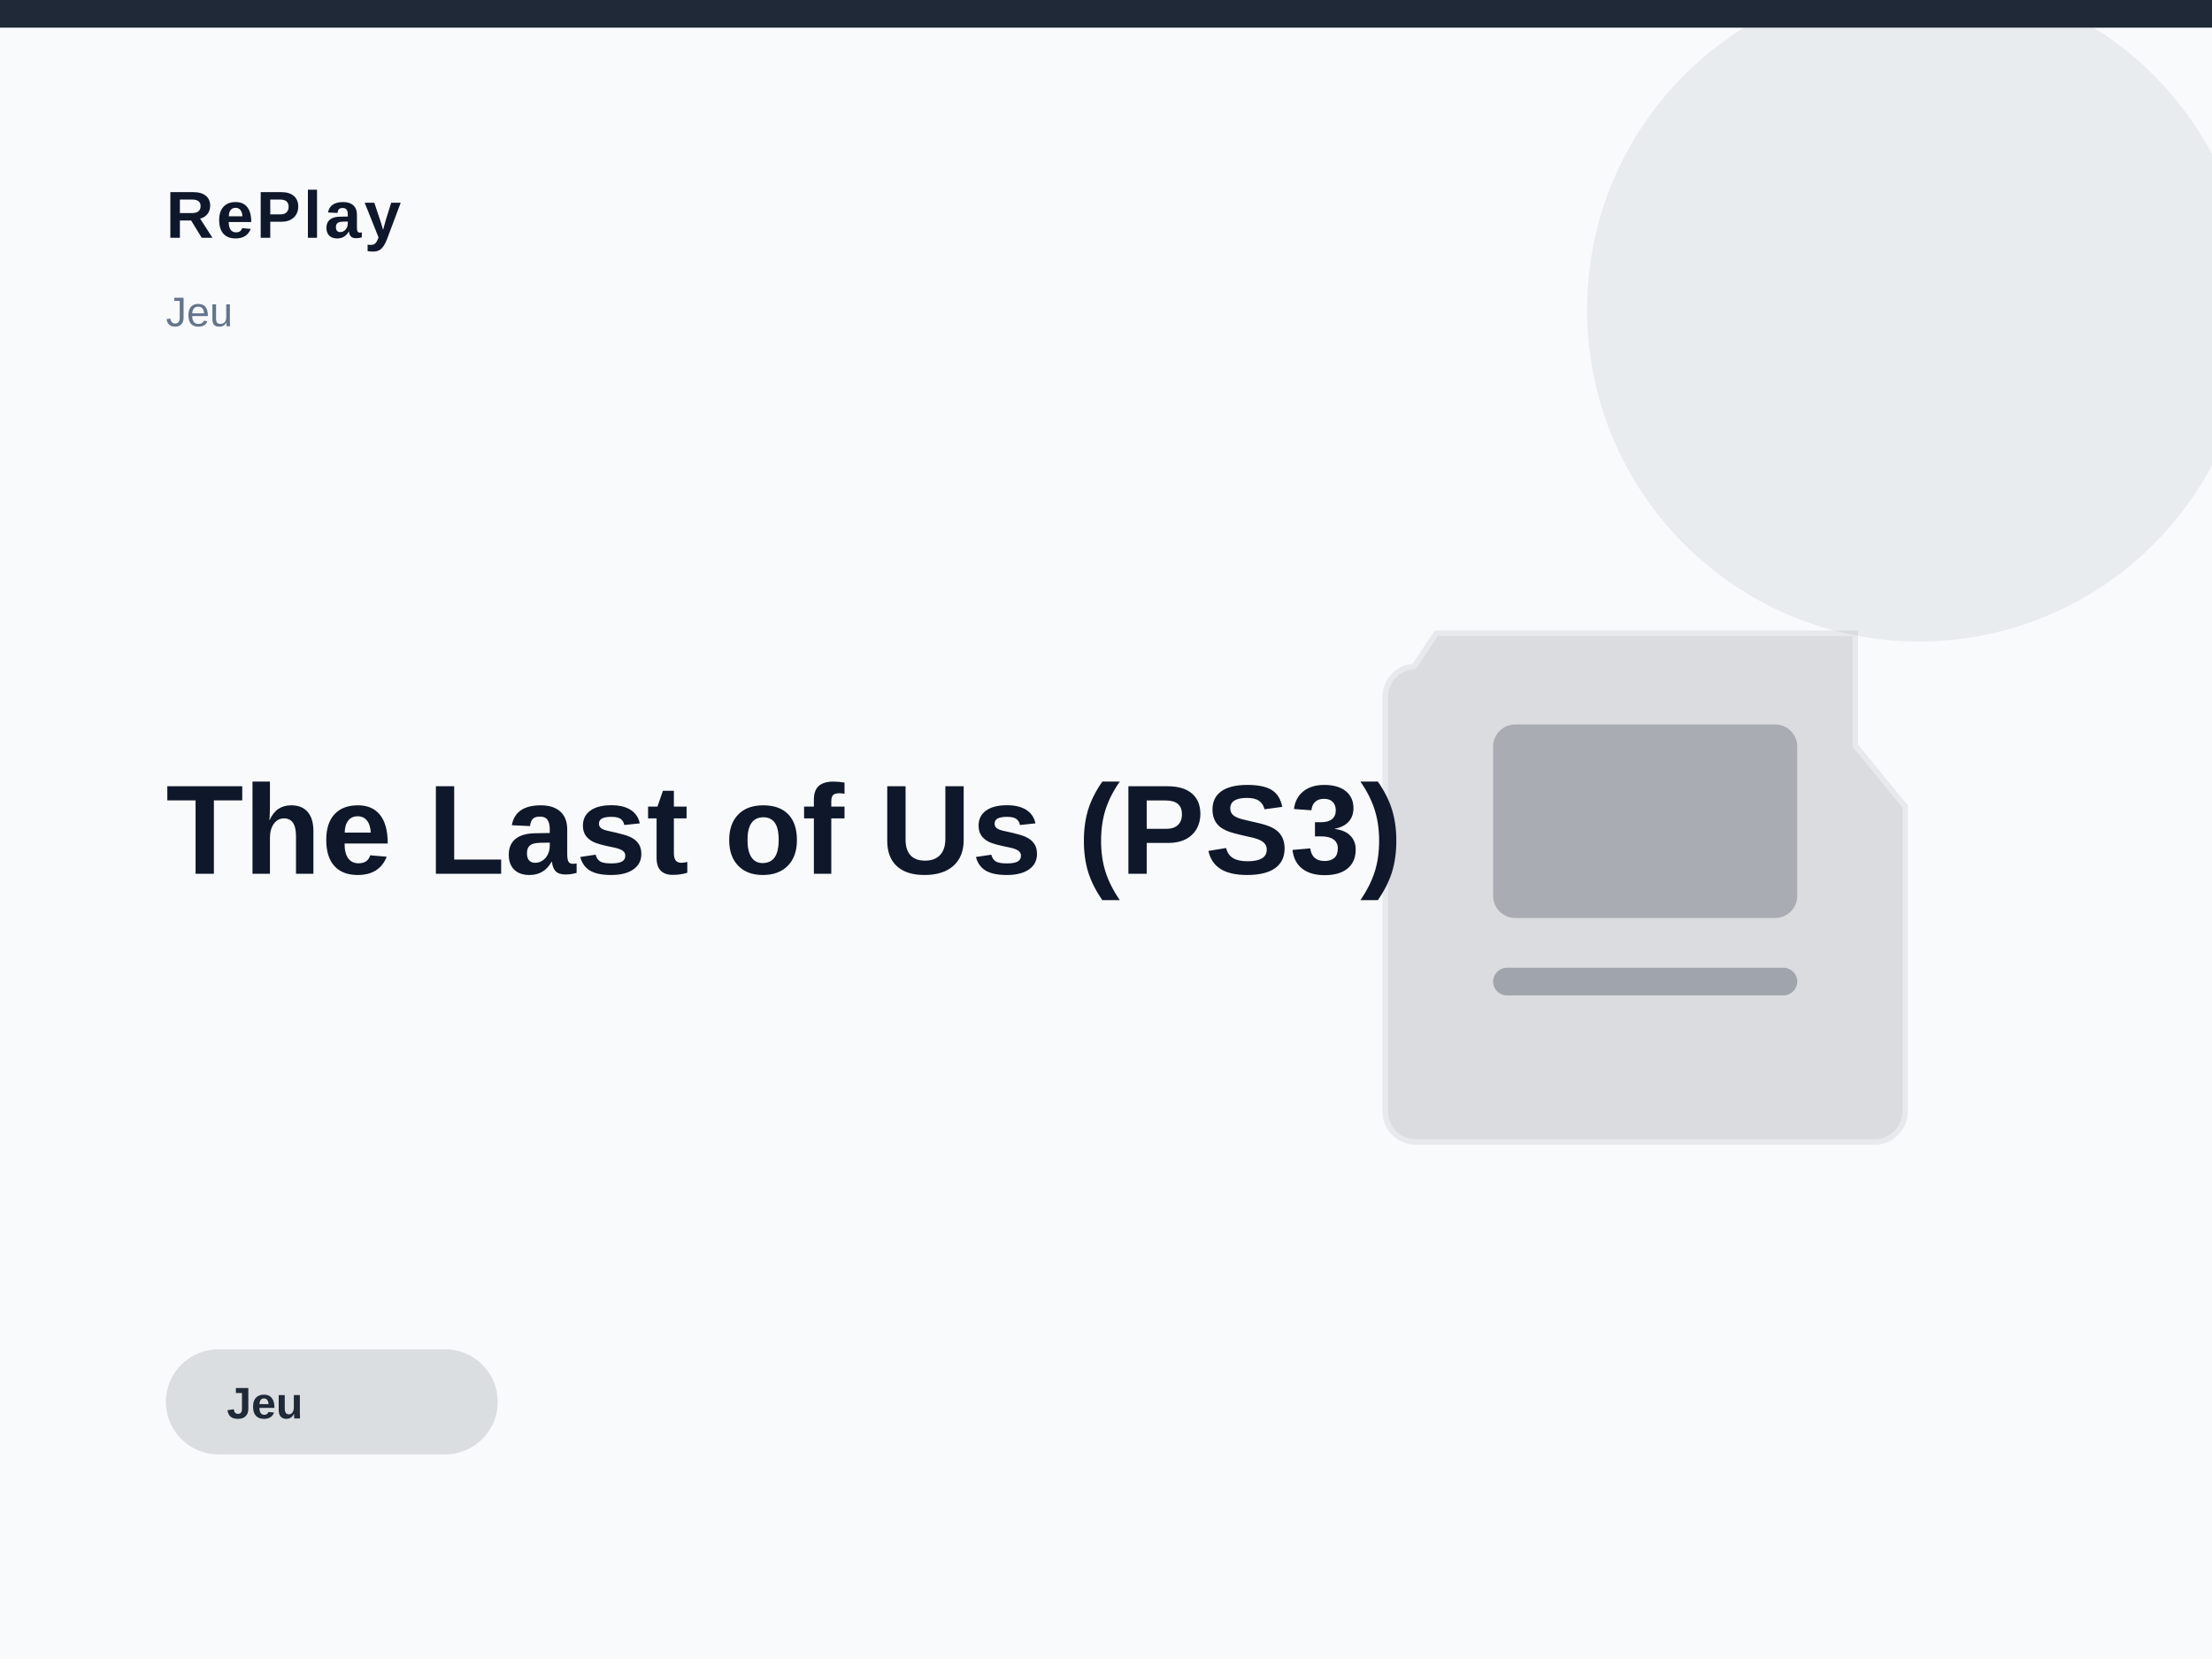
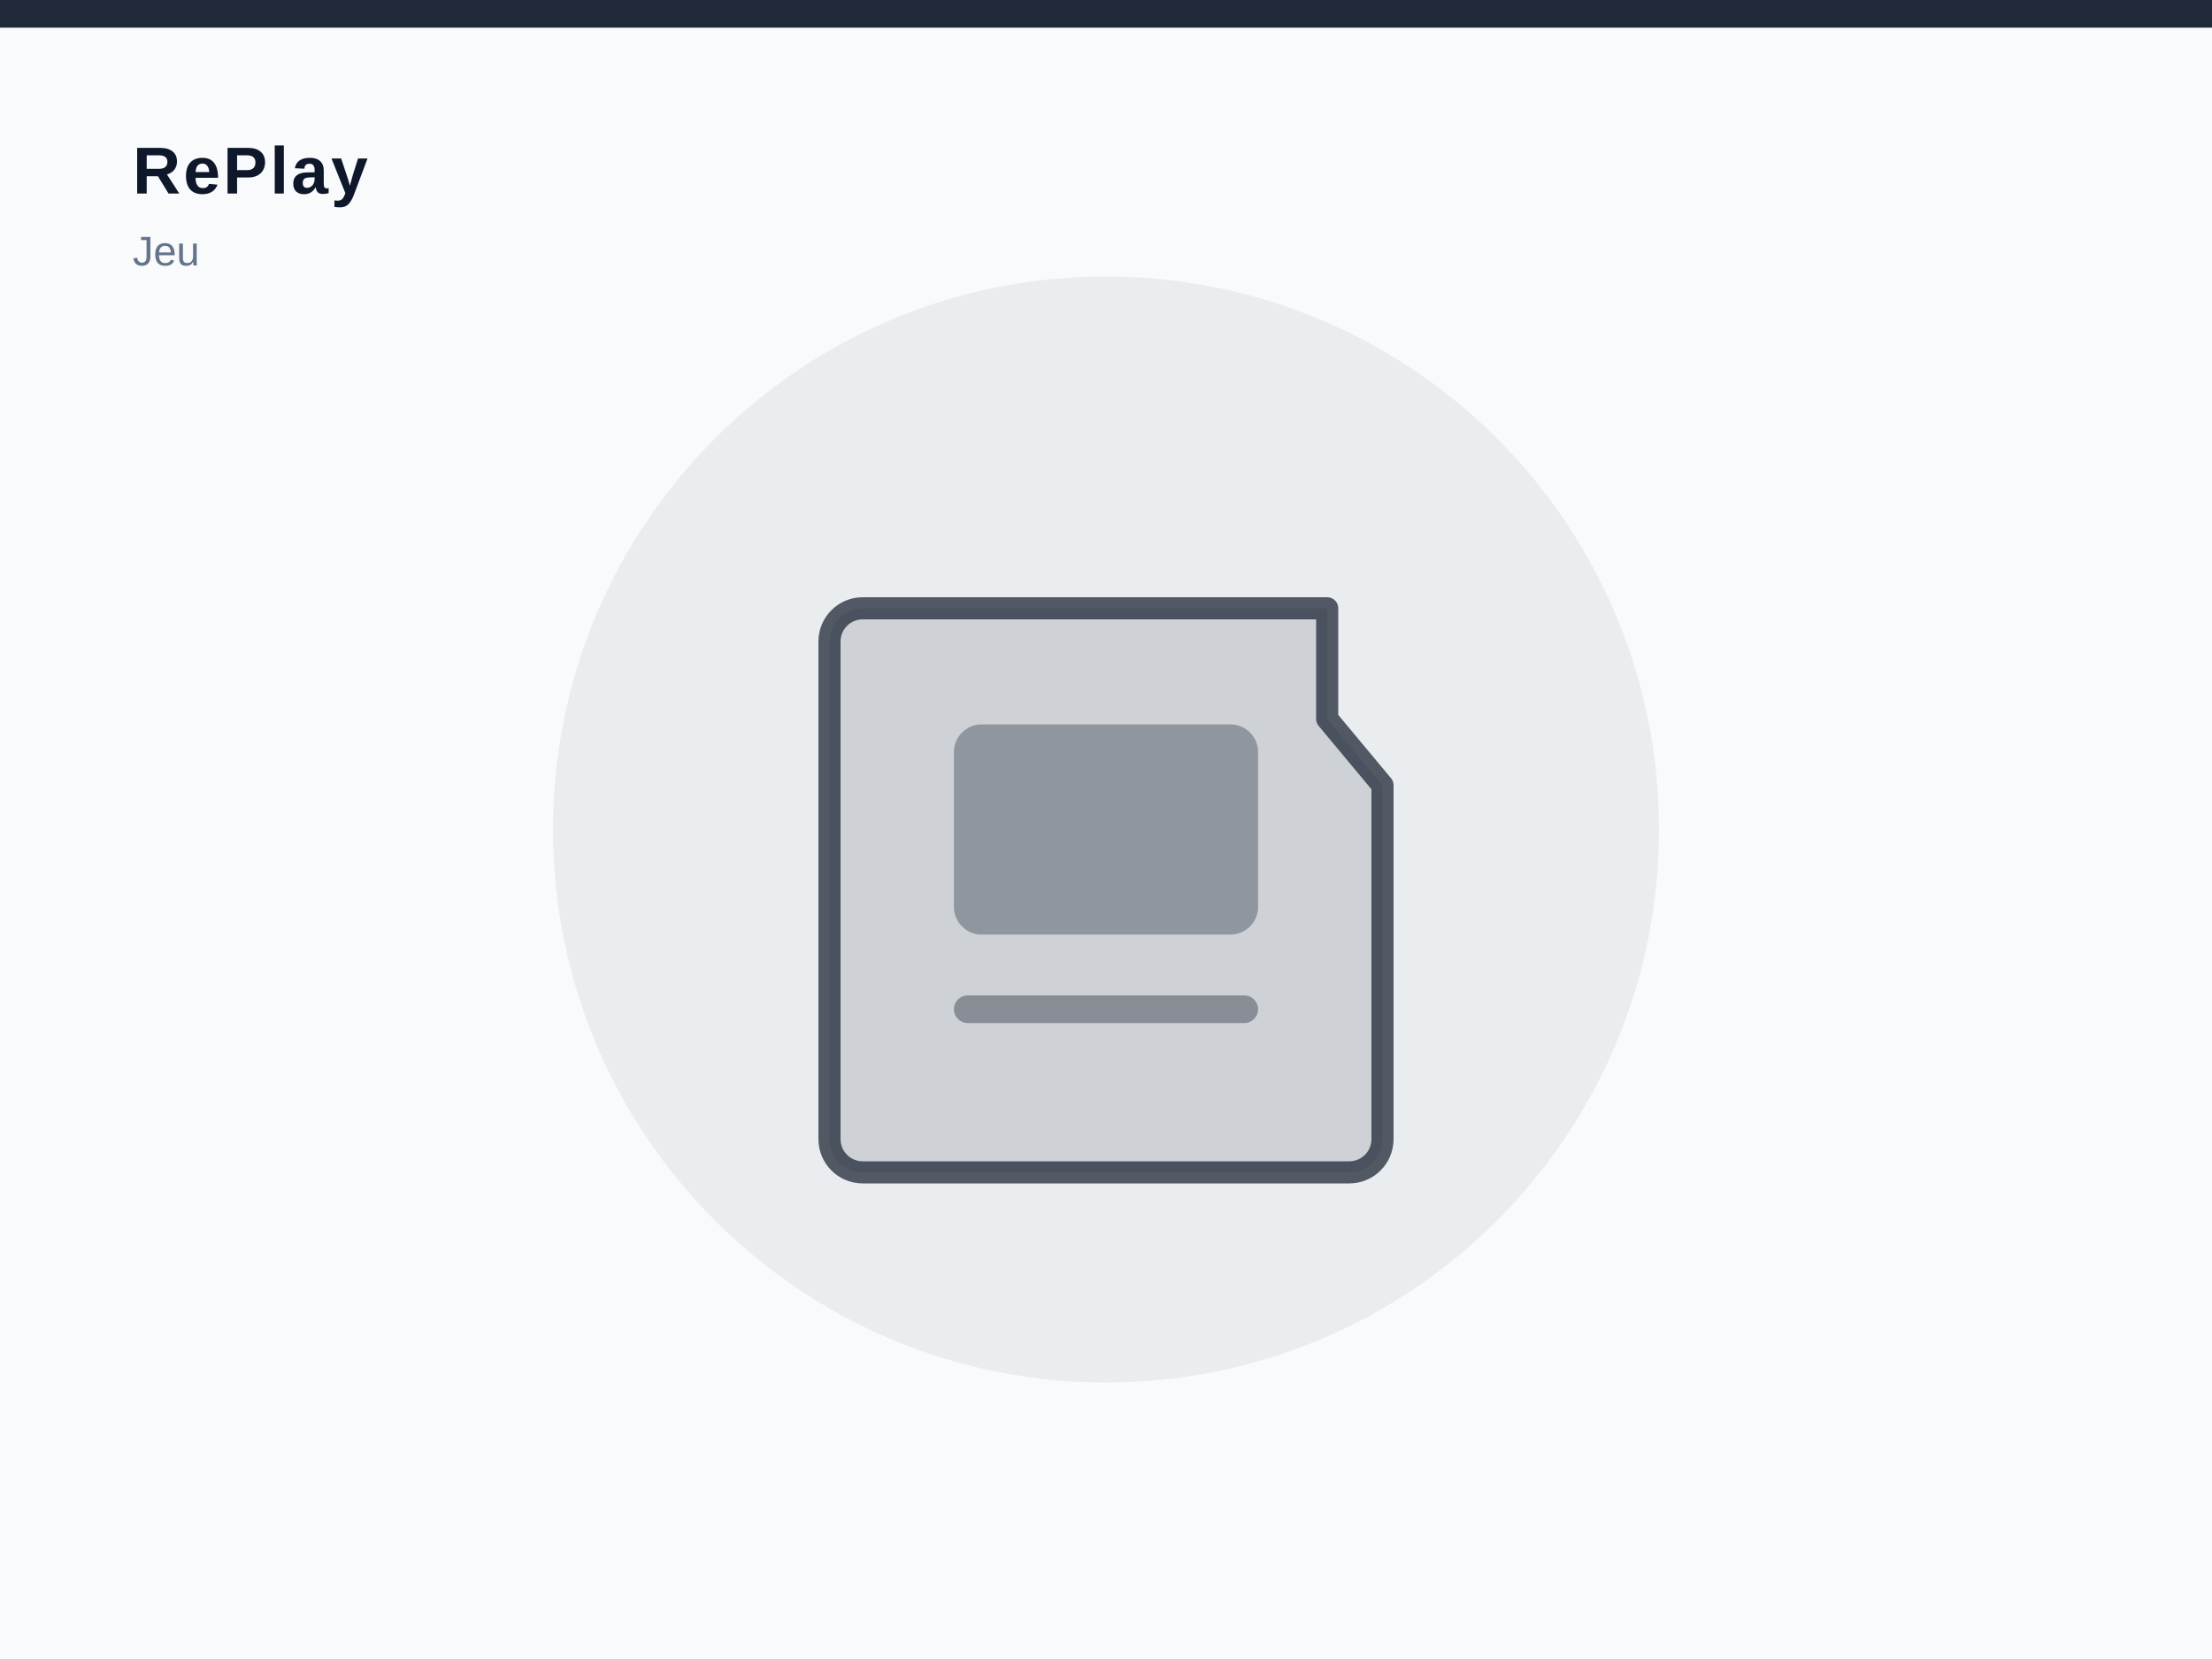
<svg xmlns="http://www.w3.org/2000/svg" viewBox="0 0 800 600" width="800" height="600" role="img" aria-label="The Last of Us (PS3)">
  <rect width="800" height="600" fill="#f8fafc" />
  <rect x="0" y="0" width="800" height="10" fill="#1f2937" />
-   <circle cx="694" cy="112" r="120" fill="#1f2937" opacity="0.07" />
-   <text x="60" y="86" font-family="Arial,Helvetica,sans-serif" font-size="24" font-weight="700" fill="#0f172a" letter-spacing="1">RePlay</text>
-   <text x="60" y="118" font-family="Arial,Helvetica,sans-serif" font-size="15" fill="#64748b">Jeu</text>
-   <text y="316" font-family="Arial,Helvetica,sans-serif" font-size="46" font-weight="700" fill="#0f172a">
-     <tspan x="60" dy="0">The Last of Us (PS3)</tspan>
-   </text>
-   <rect x="60" y="488" width="120" height="38" rx="19" fill="#1f2937" opacity="0.14" />
-   <text x="82" y="513" font-family="Arial,Helvetica,sans-serif" font-size="16" font-weight="600" fill="#1f2937">Jeu</text>
-   <g opacity="0.9">
-     <path d="M520 230 h150 v40 l18 22 v110 a10 10 0 0 1 -10 10 h-166 a10 10 0 0 1 -10 -10 v-150 a10 10 0 0 1 10 -10 z" fill="#1f2937" opacity="0.16" stroke="#1f2937" stroke-width="4" stroke-opacity="0.55" />
-     <rect x="540" y="262" width="110" height="70" rx="8" fill="#1f2937" opacity="0.30" />
-     <rect x="540" y="350" width="110" height="10" rx="5" fill="#1f2937" opacity="0.35" />
+   <circle cx="400" cy="300" r="200" fill="#1f2937" fill-opacity="0.06" />
+   <g fill="#1f2937" fill-opacity="0.14" stroke="#1f2937" stroke-width="8" stroke-opacity="0.75" stroke-linejoin="round" stroke-linecap="round">
+     <path d="M320 220 h160 v40 l20 24 v128 a12 12 0 0 1 -12 12 h-176 a12 12 0 0 1 -12 -12 v-180 a12 12 0 0 1 12 -12 z" />
+     <rect x="345" y="262" width="110" height="76" rx="10" fill="#1f2937" fill-opacity="0.35" stroke="none" />
+     <rect x="345" y="360" width="110" height="10" rx="5" fill="#1f2937" fill-opacity="0.4" stroke="none" />
  </g>
+   <text x="48" y="70" font-family="Arial,Helvetica,sans-serif" font-size="24" font-weight="700" fill="#0f172a" letter-spacing="1">RePlay</text>
+   <text x="48" y="96" font-family="Arial,Helvetica,sans-serif" font-size="15" fill="#64748b">Jeu</text>
</svg>
